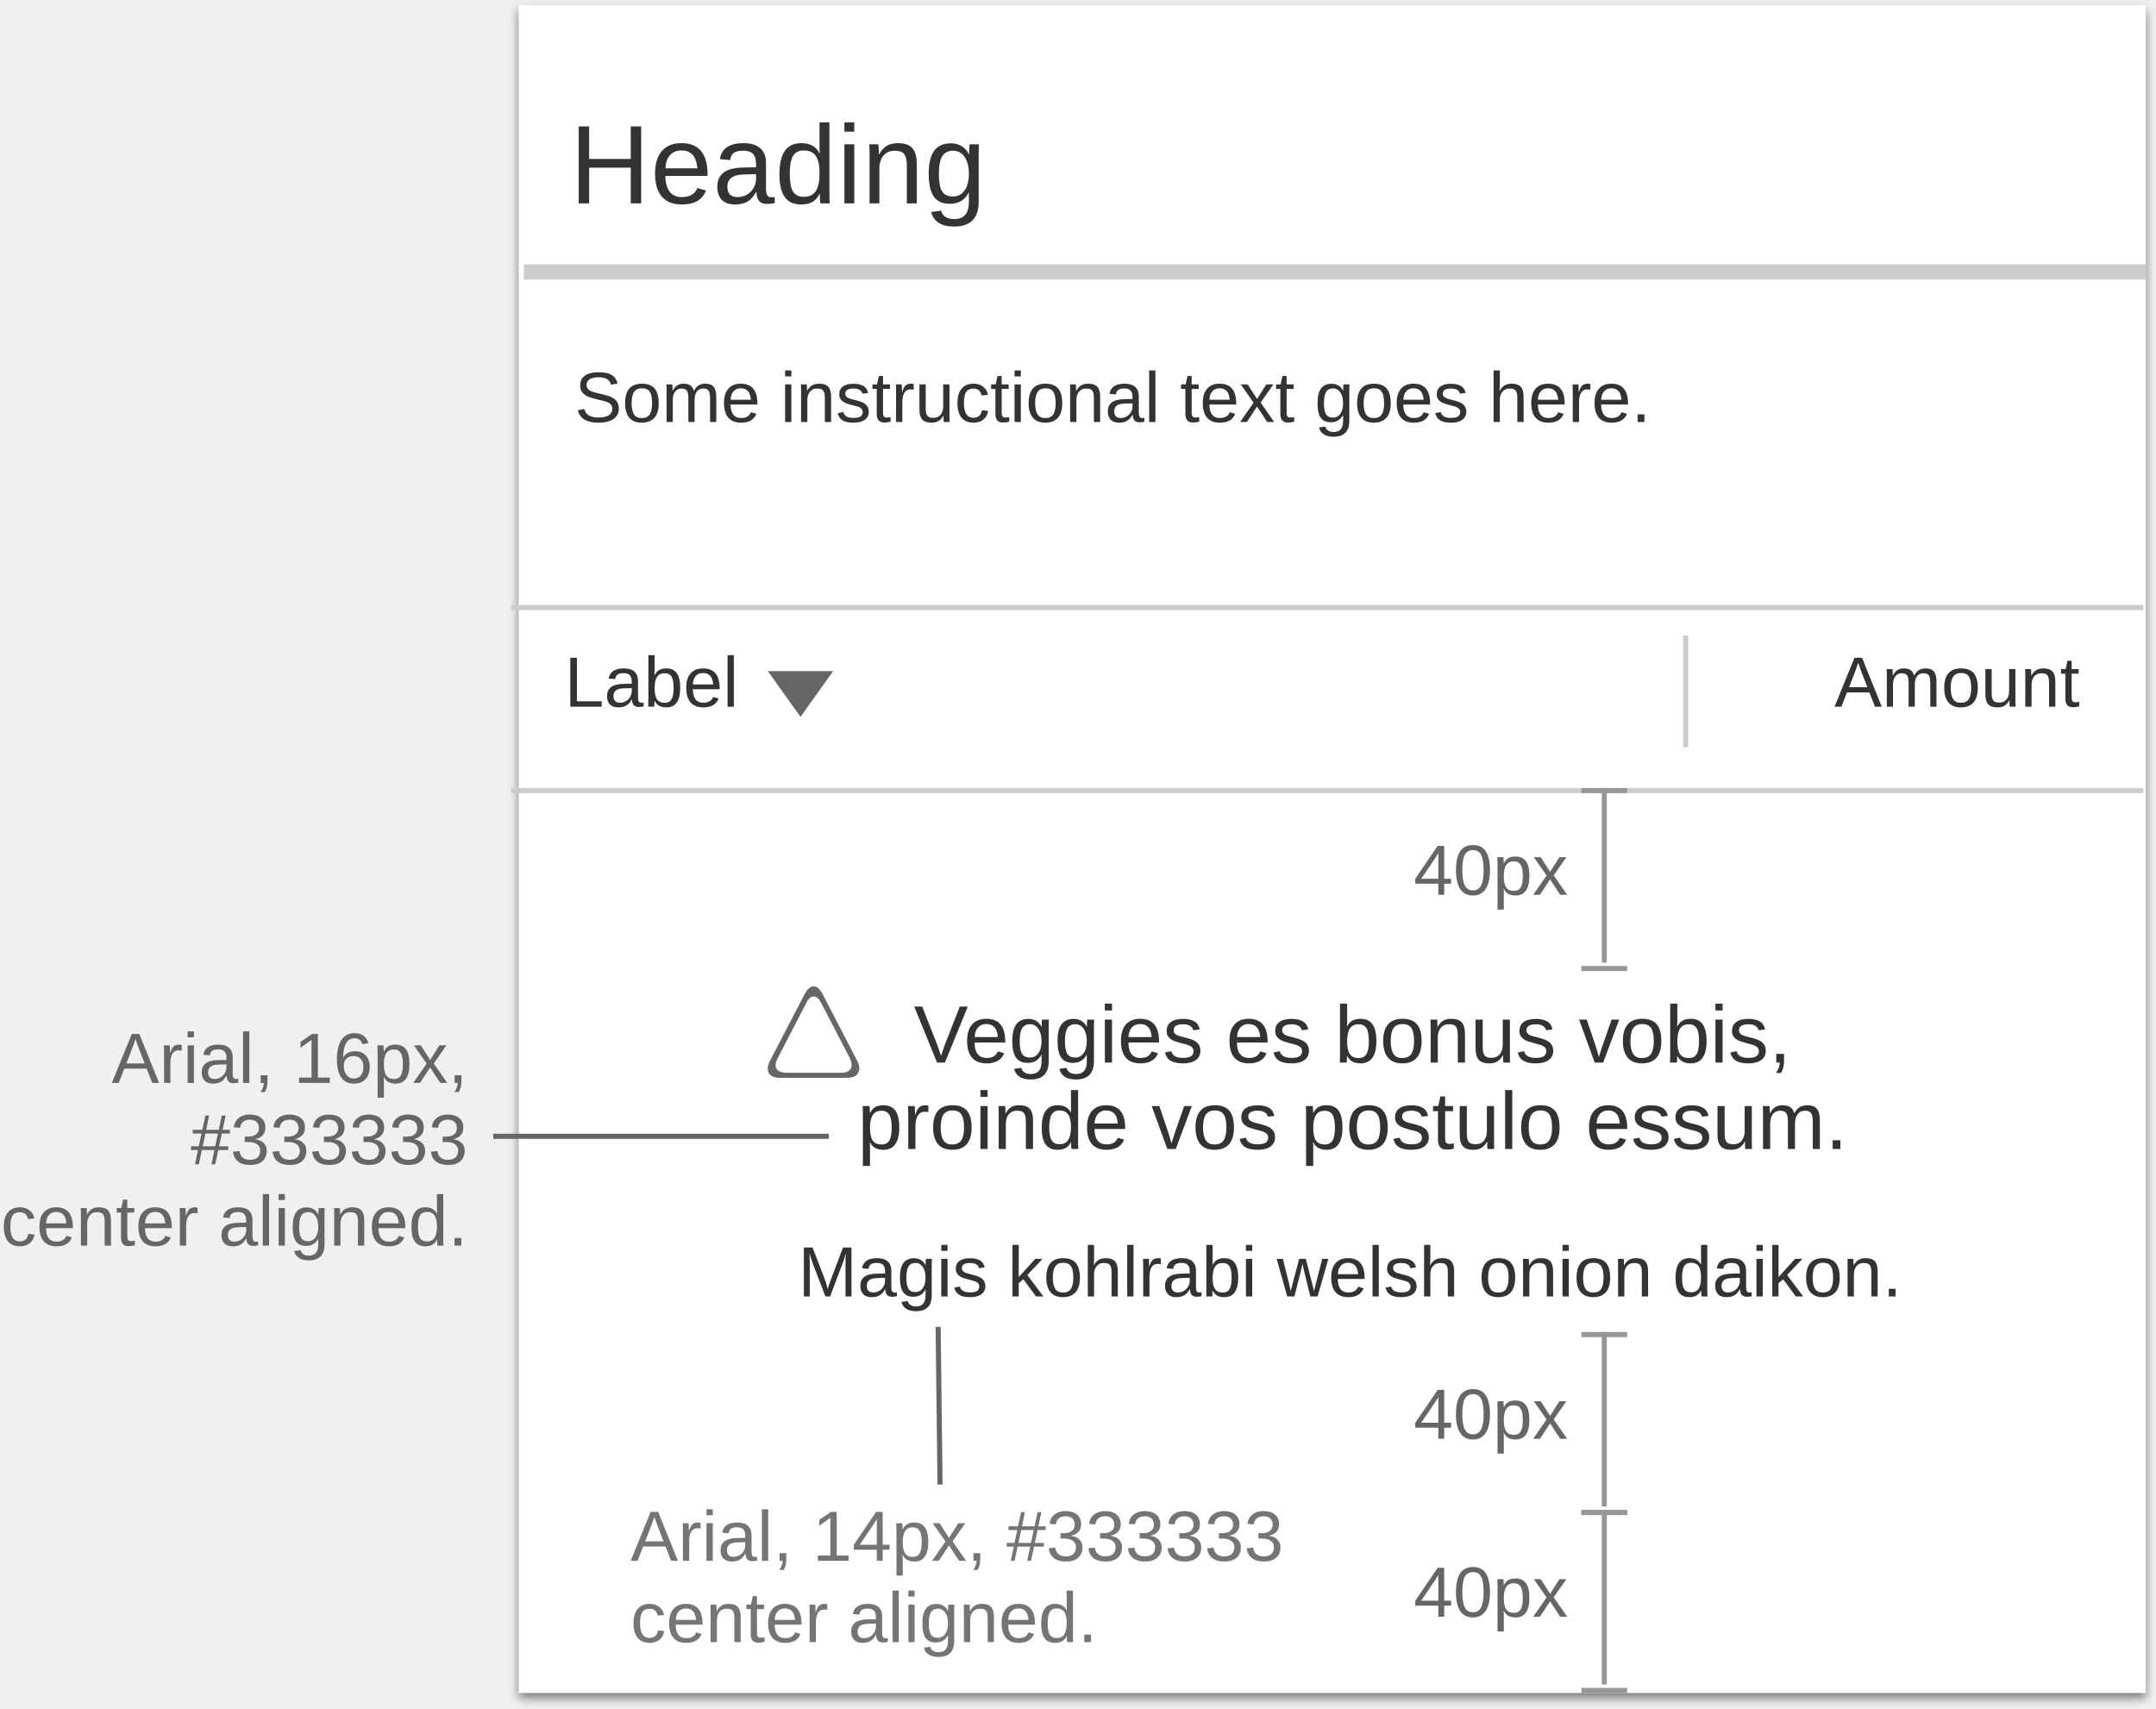
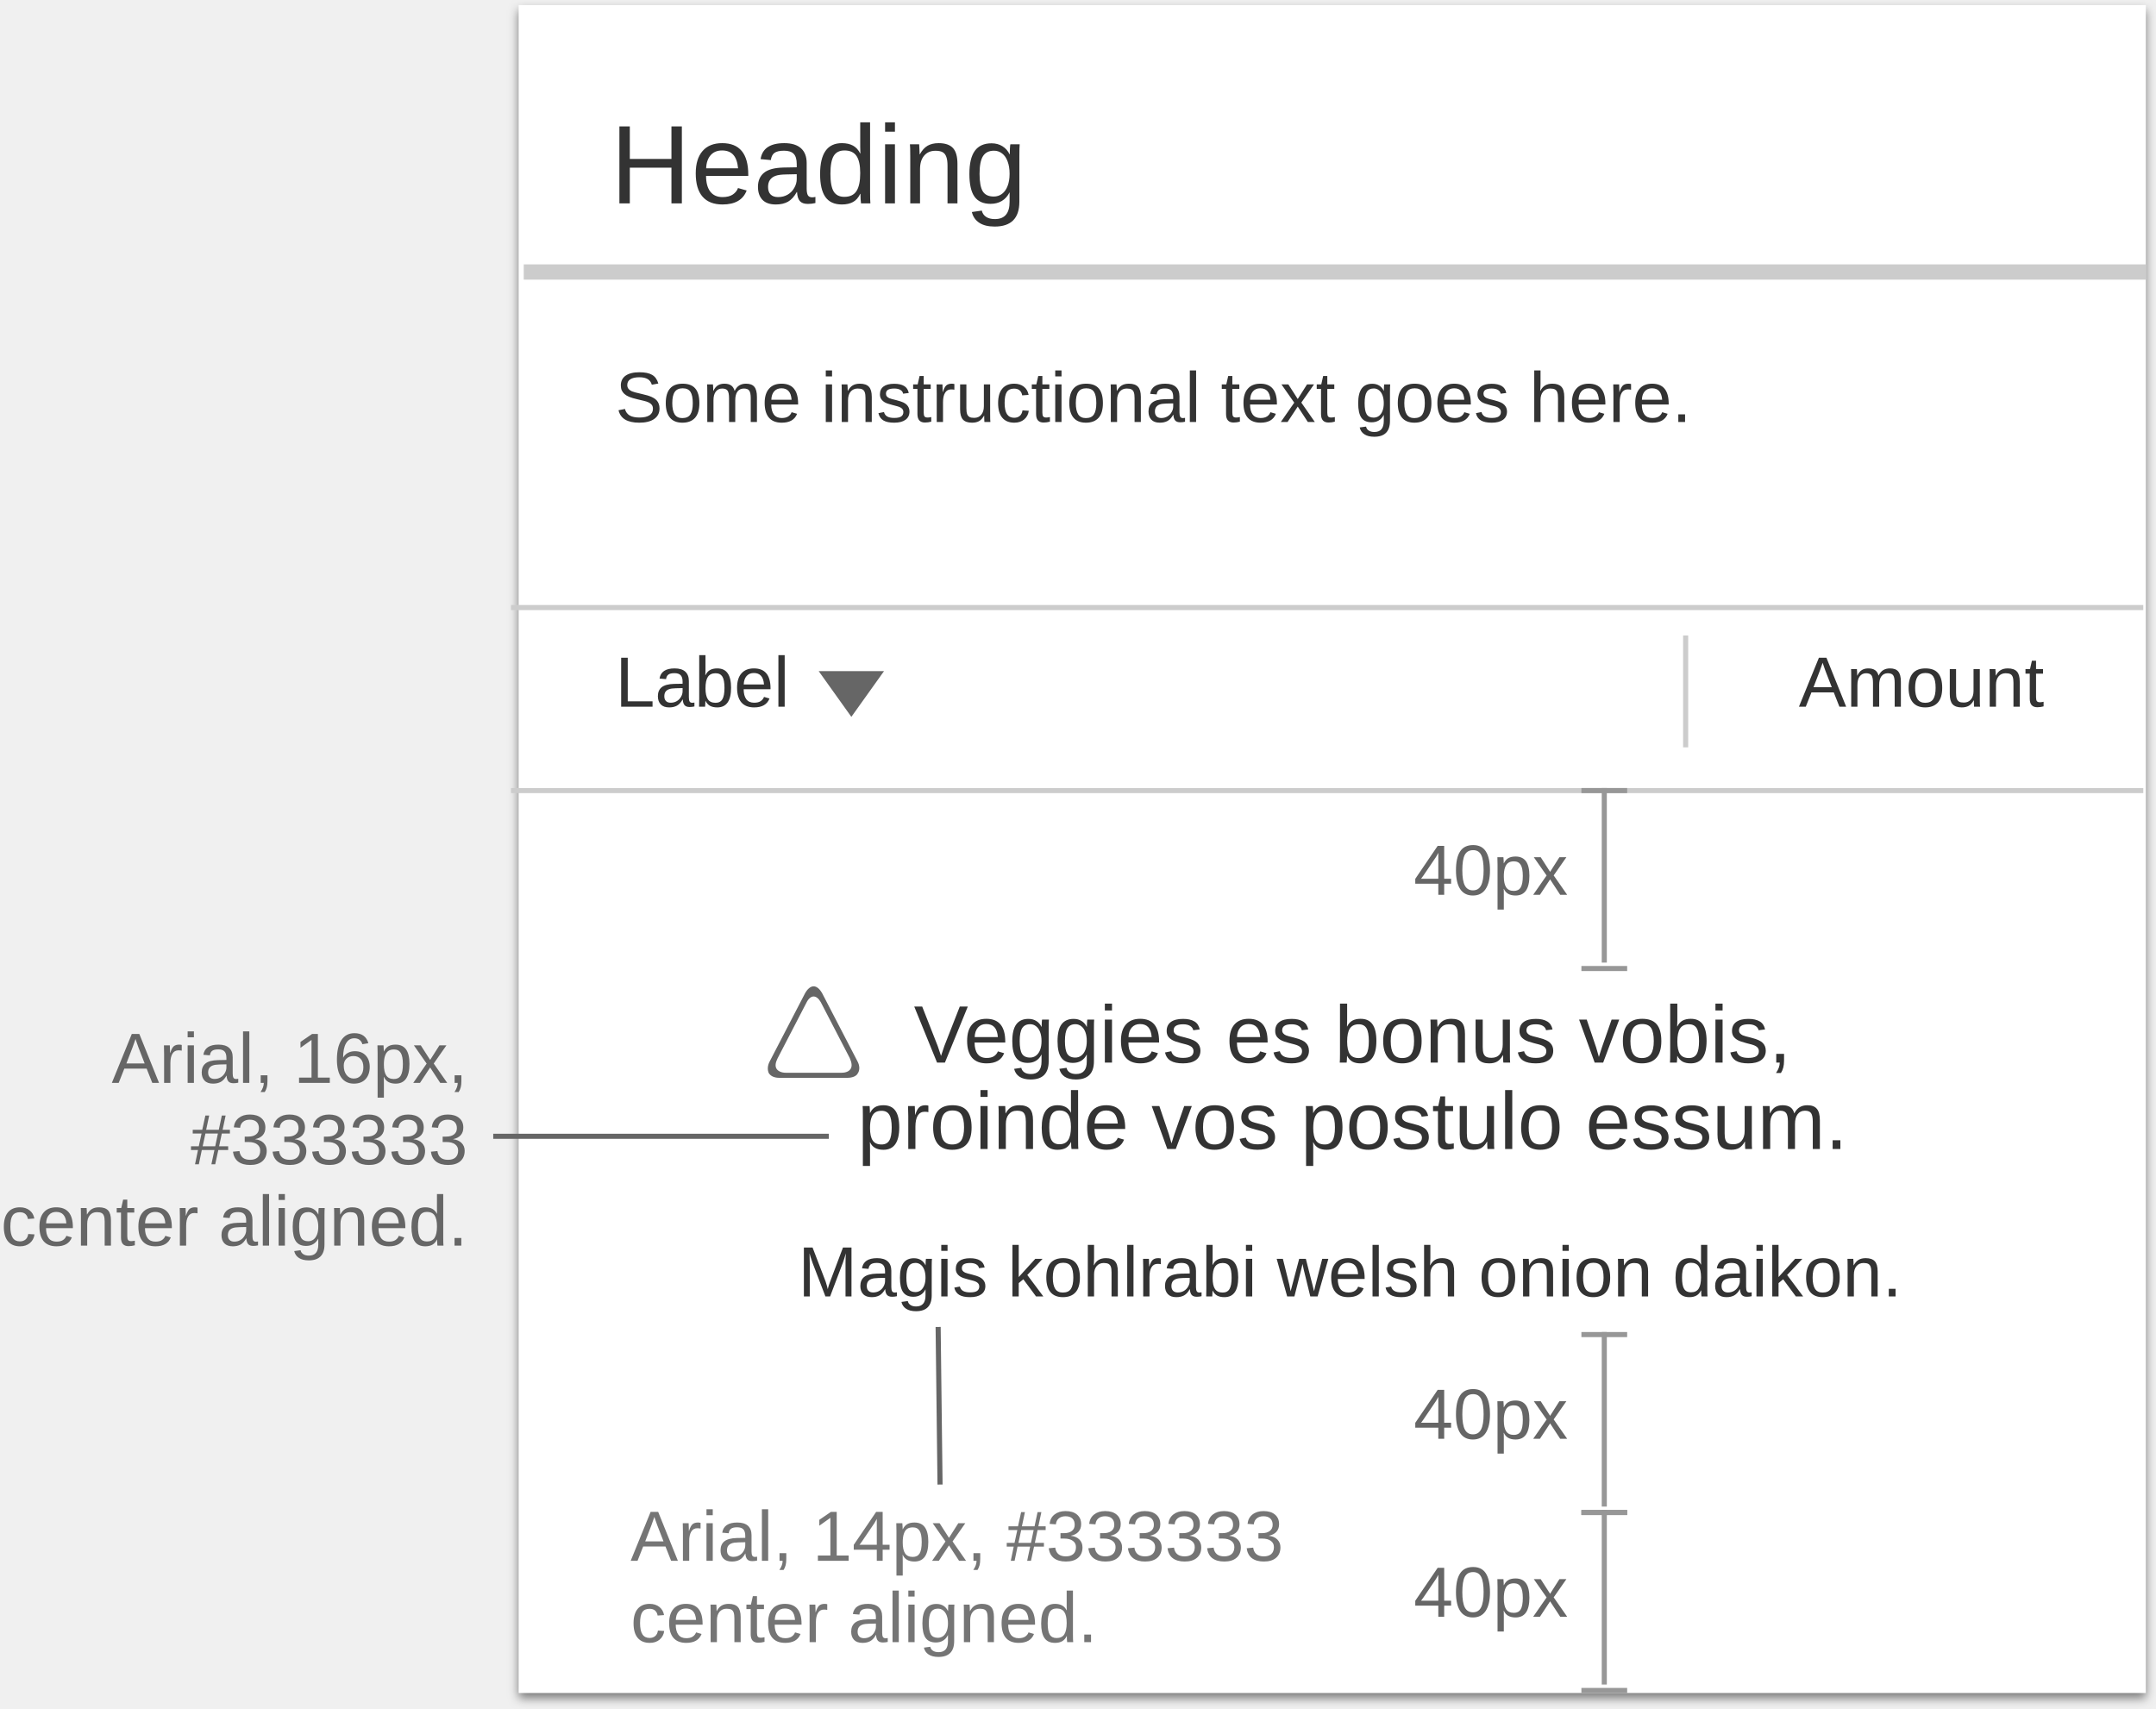
<svg xmlns="http://www.w3.org/2000/svg" xmlns:xlink="http://www.w3.org/1999/xlink" width="424px" height="336px" viewBox="0 0 424 336" version="1.1">
  <defs>
    <rect id="path-1" x="0" y="0" width="320" height="332" />
    <filter x="-50%" y="-50%" width="200%" height="200%" filterUnits="objectBoundingBox" id="filter-2">
      <feOffset dx="0" dy="1" in="SourceAlpha" result="shadowOffsetOuter1" />
      <feGaussianBlur stdDeviation="1" in="shadowOffsetOuter1" result="shadowBlurOuter1" />
      <feColorMatrix values="0 0 0 0 0   0 0 0 0 0   0 0 0 0 0  0 0 0 0.5 0" type="matrix" in="shadowBlurOuter1" />
    </filter>
  </defs>
  <g id="Page-1" stroke="none" stroke-width="1" fill="none" fill-rule="evenodd">
    <g id="Artboard" transform="translate(-1079, -8611)">
      <g id="table-messaging-xs" transform="translate(1055, 8612)">
        <g id="Group-39" transform="translate(125, 0)">
          <g id="Group-30" transform="translate(1, 0)">
            <g id="Rectangle-4">
              <use fill="black" fill-opacity="1" filter="url(#filter-2)" xlink:href="#path-1" />
              <use fill="#FFFFFF" fill-rule="evenodd" xlink:href="#path-1" />
            </g>
            <text id="Heading" font-family="ArialMT, Arial" font-size="22" font-weight="normal" fill="#333333">
-               <tspan x="10" y="39">Heading</tspan>
+               <tspan x="18" y="39">Heading</tspan>
            </text>
            <path d="M2.5,52.5 L318.525,52.5" id="Line" stroke="#CCCCCC" stroke-width="3" stroke-linecap="square" />
          </g>
          <path d="M0,118.5 L320,118.5" id="Line" stroke="#CCCCCC" stroke-linecap="square" />
          <path d="M0,154.5 L320,154.5" id="Line" stroke="#CCCCCC" stroke-linecap="square" />
          <text id="Label" font-family="ArialMT, Arial" font-size="14" font-weight="normal" line-spacing="20" fill="#333333">
-             <tspan x="10" y="138">Label</tspan>
+             <tspan x="20" y="138">Label</tspan>
          </text>
          <path d="M230.5,124.5 L230.5,145.5" id="Line" stroke="#CCCCCC" stroke-linecap="square" />
          <text id="Amount" font-family="ArialMT, Arial" font-size="14" font-weight="normal" line-spacing="20" fill="#333333">
-             <tspan x="259.752" y="138">Amount</tspan>
+             <tspan x="252.752" y="138">Amount</tspan>
          </text>
-           <g id="icon-/-sort" transform="translate(50, 131)" fill="#666666">
+           <g id="icon-/-sort" transform="translate(60, 131)" fill="#666666">
            <path d="M0,0 L6.429,9 C6.429,9 8.343,6.32 9.3,4.98 C10.486,3.32 12.857,0 12.857,0 L0,0 Z" id="Page-1" />
          </g>
          <text id="Some-instructional-t" font-family="ArialMT, Arial" font-size="14" font-weight="normal" line-spacing="20" fill="#333333">
-             <tspan x="12" y="82">Some instructional text goes here.</tspan>
+             <tspan x="20" y="82">Some instructional text goes here.</tspan>
          </text>
          <g id="Group-4" transform="translate(4, 193)">
            <text id="Magis-kohlrabi-welsh" font-family="ArialMT, Arial" font-size="14" font-weight="normal" fill="#333333">
              <tspan x="51.938" y="61">Magis kohlrabi welsh onion daikon.</tspan>
            </text>
            <text id="Veggies-es-bonus-vob" font-family="ArialMT, Arial" font-size="16" font-weight="normal" fill="#333333">
              <tspan x="74.719" y="15">Veggies es bonus vobis, </tspan>
              <tspan x="63.613" y="32">proinde vos postulo essum.</tspan>
            </text>
            <path d="M62.305,16.2 C62.005,16.7 61.405,17 60.505,17 L49.505,17 C48.705,17 48.005,16.7 47.705,16.2 C47.405,15.7 47.505,15 47.905,14.2 L53.605,3.2 C54.005,2.4 54.505,2 55.005,2 C55.505,2 56.005,2.4 56.405,3.1 L62.105,14.1 C62.505,15 62.605,15.7 62.305,16.2 L62.305,16.2 Z M63.605,14.7 L56.705,1.4 C56.205,0.5 55.605,0 55.005,0 C54.405,0 53.805,0.5 53.305,1.4 L46.405,14.7 C45.905,15.6 45.905,16.5 46.205,17.1 C46.605,17.7 47.305,18 48.305,18 L61.605,18 C62.605,18 63.405,17.7 63.705,17.1 C64.105,16.5 64.105,15.6 63.605,14.7 L63.605,14.7 Z" id="Fill-1" fill="#666666" />
          </g>
        </g>
        <g id="Group-9" transform="translate(302, 152)">
          <g id="Group-4" transform="translate(33, 0)" stroke="#979797" stroke-linecap="square">
            <path d="M8.5,37.5 L0.5,37.5" id="Line" />
            <path d="M8.5,2.5 L0.5,2.5" id="Line" />
            <path d="M4.5,2.5 L4.5,35.833" id="Line" />
          </g>
          <text id="40px" font-family="ArialMT, Arial" font-size="14" font-weight="normal" fill="#666666">
            <tspan x="0" y="23">40px</tspan>
          </text>
        </g>
        <g id="Group-9" transform="translate(302, 259)">
          <g id="Group-4" transform="translate(33, 0)" stroke="#979797" stroke-linecap="square">
            <path d="M8.5,37.5 L0.5,37.5" id="Line" />
            <path d="M8.5,2.5 L0.5,2.5" id="Line" />
            <path d="M4.5,2.5 L4.5,35.833" id="Line" />
          </g>
          <text id="40px" font-family="ArialMT, Arial" font-size="14" font-weight="normal" fill="#666666">
            <tspan x="0" y="23">40px</tspan>
          </text>
        </g>
        <g id="Group-9" transform="translate(302, 294)">
          <g id="Group-4" transform="translate(33, 0)" stroke="#979797" stroke-linecap="square">
            <path d="M8.5,37.5 L0.5,37.5" id="Line" />
            <path d="M8.5,2.5 L0.5,2.5" id="Line" />
            <path d="M4.5,2.5 L4.5,35.833" id="Line" />
          </g>
          <text id="40px" font-family="ArialMT, Arial" font-size="14" font-weight="normal" fill="#666666">
            <tspan x="0" y="23">40px</tspan>
          </text>
        </g>
        <text id="Arial,-16px,-#333333" font-family="ArialMT, Arial" font-size="14" font-weight="normal" fill="#666666">
          <tspan x="45.966" y="212">Arial, 16px, </tspan>
          <tspan x="61.497" y="228">#333333</tspan>
          <tspan x="24.159" y="244">center aligned.</tspan>
        </text>
        <path d="M186.5,222.5 L121.5,222.5" id="Line" stroke="#666666" stroke-linecap="square" />
        <text id="Arial,-14px,-#333333" opacity="0.9" font-family="ArialMT, Arial" font-size="14" font-weight="normal" fill="#666666">
          <tspan x="148" y="306">Arial, 14px, #333333</tspan>
          <tspan x="148" y="322">center aligned.</tspan>
        </text>
        <path d="M208.5,260.5 L208.862,290.498" id="Line" stroke="#666666" stroke-linecap="square" />
      </g>
    </g>
  </g>
</svg>
